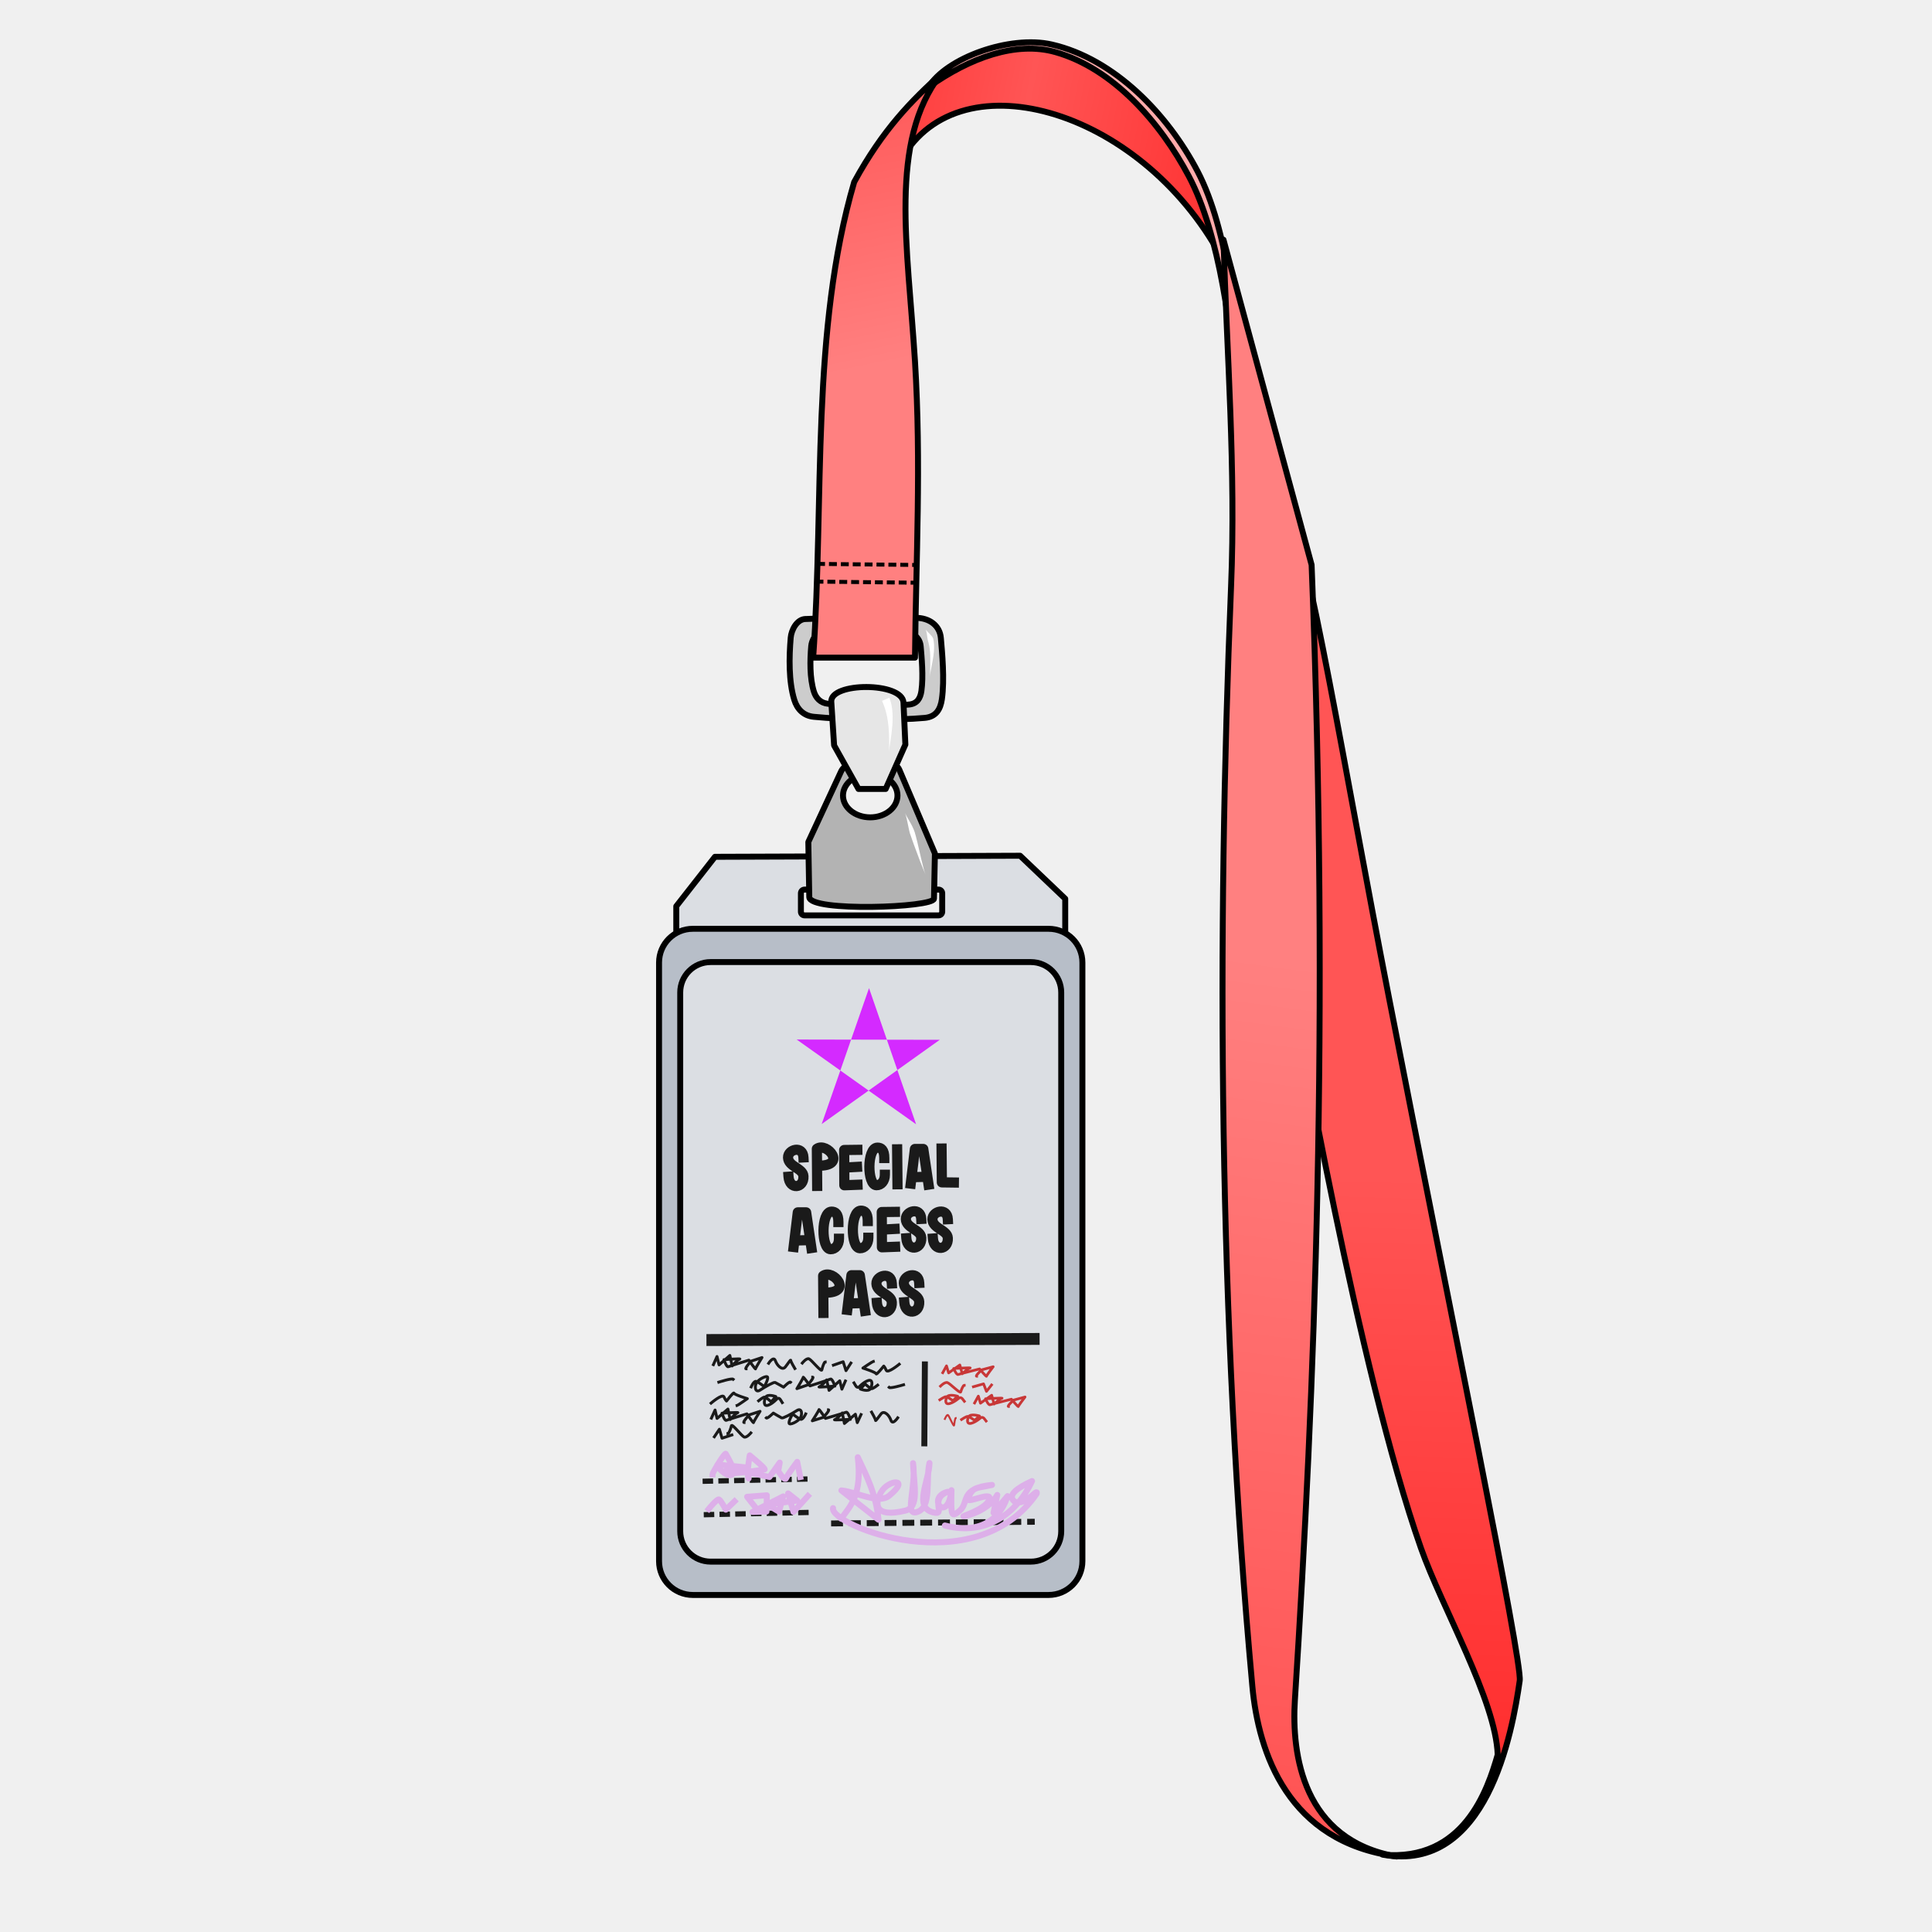
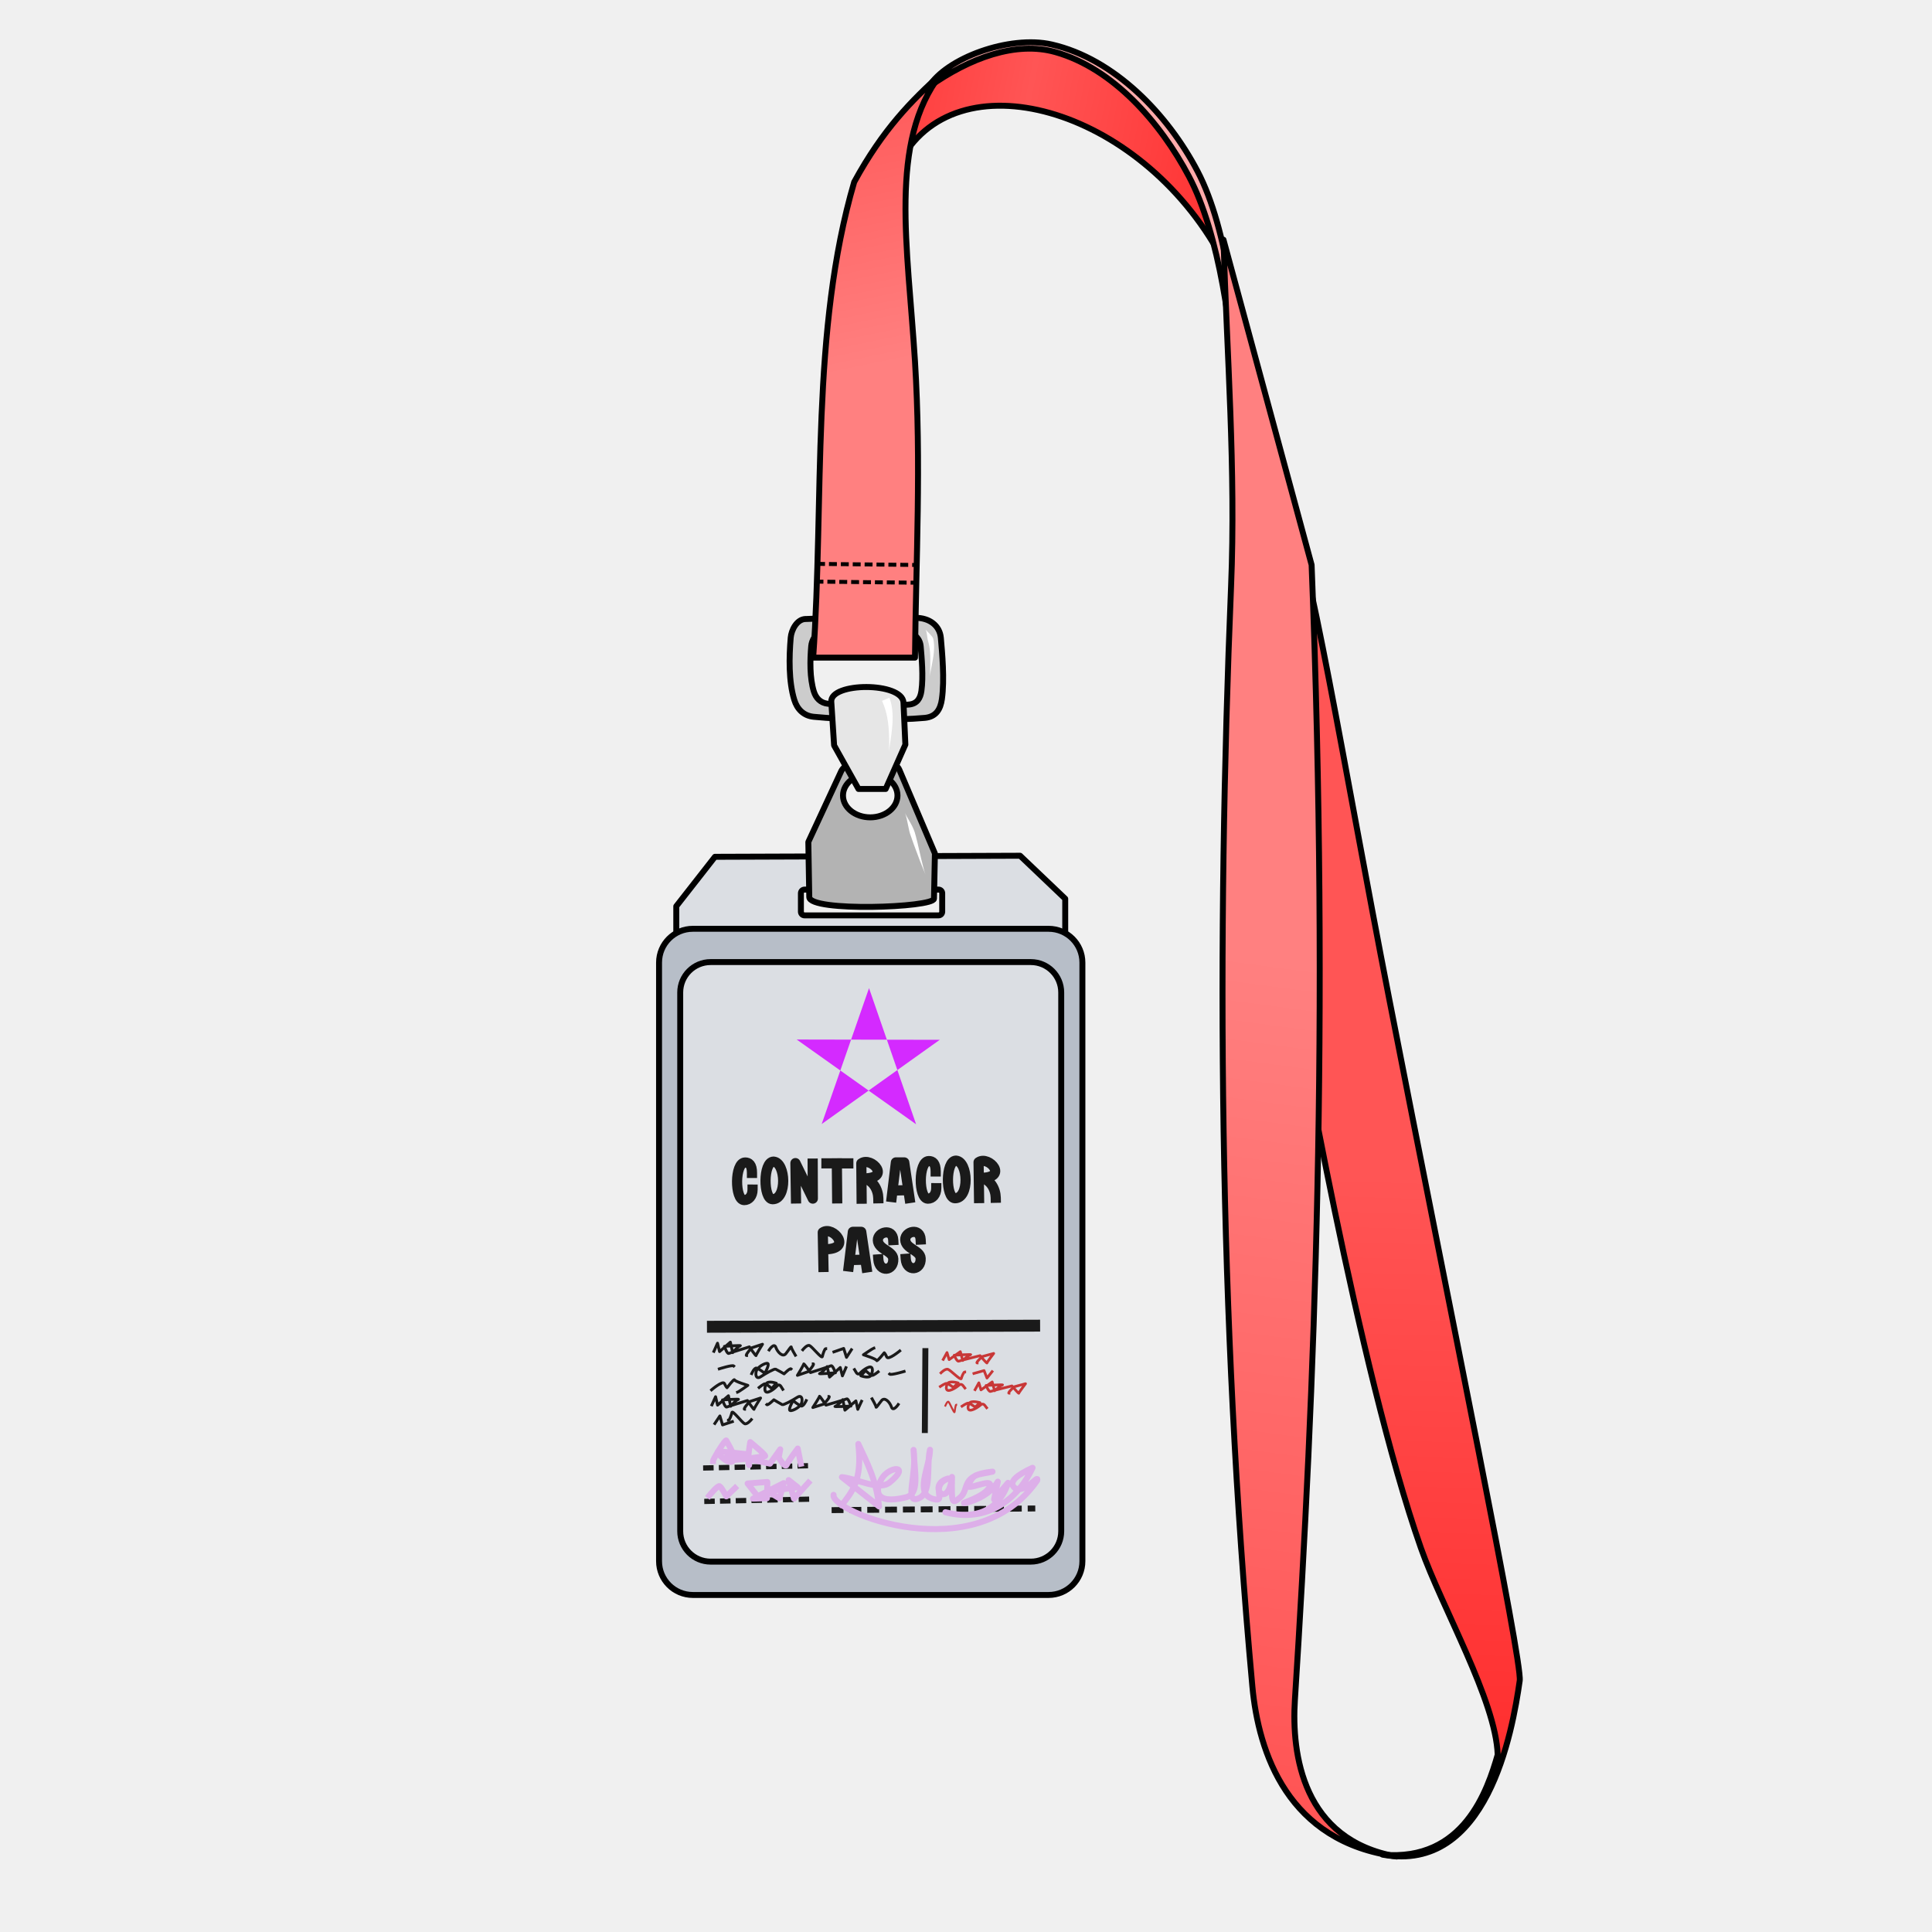
<svg xmlns="http://www.w3.org/2000/svg" version="1.1" viewBox="0 0 256 256">
  <defs>
    <linearGradient id="linearGradient2006" x1="160.54" x2="174.37" y1="231.32" y2="127.73" gradientTransform="matrix(1.05 0 0 1.05 -7.2179 -6.29)" gradientUnits="userSpaceOnUse">
      <stop stop-color="#f55" offset="0" />
      <stop stop-color="#ff8080" offset="1" />
    </linearGradient>
    <linearGradient id="linearGradient2014" x1="189.56" x2="192" y1="236.75" y2="154.58" gradientTransform="matrix(1.05 0 0 1.05 -7.2179 -6.29)" gradientUnits="userSpaceOnUse">
      <stop stop-color="#ff2a2a" offset="0" />
      <stop stop-color="#f55" offset="1" />
    </linearGradient>
    <linearGradient id="linearGradient2032" x1="167.86" x2="106.31" y1="30.373" y2="18.169" gradientTransform="matrix(1.05 0 0 1.05 -7.2179 -6.29)" gradientUnits="userSpaceOnUse">
      <stop stop-color="#ff2a2a" offset="0" />
      <stop stop-color="#f55" offset=".525" />
      <stop stop-color="#ff2a2a" offset="1" />
    </linearGradient>
    <linearGradient id="linearGradient2042" x1="111.46" x2="119.32" y1="13.831" y2="51.797" gradientTransform="matrix(1.05 0 0 1.05 -7.2179 -6.29)" gradientUnits="userSpaceOnUse">
      <stop stop-color="#f55" offset="0" />
      <stop stop-color="#ff8080" offset="1" />
    </linearGradient>
  </defs>
  <g stroke="#000" stroke-linecap="round" stroke-linejoin="round" stroke-width=".787">
    <path d="m135.17 113.39-40.435 0.141-5.125 6.55v6.407l51.538-0.57v-6.833zm-28.559 4.485h17.75c0.269 0 0.486 0.217 0.486 0.486v2.445c0 0.269-0.217 0.486-0.486 0.486h-17.75c-0.269 0-0.486-0.217-0.486-0.486v-2.445c0-0.269 0.217-0.486 0.486-0.486z" fill="#dbdee3" />
    <rect x="87.328" y="123.07" width="56.095" height="88.271" ry="4.476" fill="#b7bec8" />
    <rect x="90.132" y="127.48" width="50.485" height="79.444" ry="4.029" fill="#dbdee3" />
    <path d="m121.29 81.867c-4.378 0.045-9.906-0.049-14.583 0.157v-0.003c-1.136 0.05-1.848 1.472-1.933 2.466-0.22 2.589-0.282 5.804 0.476 8.255 0.364 1.179 1.186 2.097 2.57 2.237 4.01 0.406 10.886 0.503 14.722 0.144 1.503-0.141 2.076-1.157 2.262-2.472 0.374-2.635 0.029-6.21-0.136-8.12-0.141-1.633-1.511-2.683-3.379-2.664zm-1.758 1.829c1.362-0.014 2.36 0.749 2.463 1.939 0.12 1.393 0.369 3.999 0.097 5.92-0.136 0.958-0.551 1.698-1.647 1.801-2.796 0.262-7.811 0.193-10.735-0.103-1.009-0.102-1.606-0.772-1.872-1.631-0.552-1.787-0.508-4.13-0.347-6.018 0.062-0.725 0.579-1.761 1.407-1.798 3.409-0.15 7.443-0.077 10.634-0.11z" fill="#ccc" />
    <path d="m119.16 101.98c-0.79-1.859-6.796-1.732-7.703 0.22l-4.349 9.366 0.125 7.298c0.034 2 16.502 1.403 16.526 0.216l0.122-5.989zm-3.851 0.54c1.995-7.5e-4 3.612 1.295 3.612 2.893-1e-3 1.597-1.618 2.89-3.612 2.89-1.992-8.3e-4 -3.606-1.294-3.608-2.89-5.6e-4 -1.597 1.615-2.892 3.608-2.893z" fill="#b3b3b3" />
    <path d="m110.15 92.997c-0.169-2.62 9.444-2.653 9.567 0.109l0.249 5.554-2.609 5.881h-3.603l-3.23-5.772z" fill="#e6e6e6" />
    <path d="m183.2 245.75c13.859 2.546 17.199-16.23 18.171-23.054 0.359-2.522-9.228-48.975-17.325-90.495-6.075-31.152-10.503-59.091-13.719-66.014l1.446 67.665s8.138 47.489 16.51 71.276c2.772 7.874 9.929 20.203 10.168 27.383-1.345 4.683-4.494 14.21-15.252 13.238z" fill="url(#linearGradient2014)" />
    <path d="m119.08 21.808c7.262-14.581 31.959-7.728 42.767 12.288-1.001-3.912-3.568-20.935-22.5-27.835-14.298-1.738-19.277 7.556-20.267 15.547z" fill="url(#linearGradient2032)" />
    <path d="m123.05 11.533c2.309-3.833 10.735-6.915 16.309-5.638 8.323 1.908 15.374 9.244 19.329 16.812 8.066 15.437 5.638 51.947 5.638 51.947s1.335-35.947-6.797-51.295c-3.736-7.051-10.008-14.295-17.689-16.457-5.22-1.469-11.34 0.743-16.79 4.631z" fill="#faa" />
    <path d="m107.75 87.138h13.49c0.13-13.023 0.839-25.755 0-39.262-0.95-15.289-3.518-29.078 3.423-38.054-3.826 3.467-7.651 7.278-11.477 14.296-5.761 19.691-3.964 41.901-5.436 63.021z" fill="url(#linearGradient2042)" />
    <path d="m185.07 246c-12.444-2.177-13.949-13.546-13.49-20.739 2.619-41.066 4.609-89.735 2.215-150.41l-11.678-43.088c0.453 15.302 1.643 30.428 1.007 45.907-1.928 46.89-1.649 97.012 2.819 145.77 0.805 8.785 4.696 20.668 19.128 22.551z" fill="url(#linearGradient2006)" />
  </g>
  <path d="m115.15 130.93-6.272 18.011 15.645-11.162-18.959-0.037 15.824 11.23z" fill="#d42aff" fill-rule="evenodd" stroke-width="1.05" />
  <g fill="none" stroke-linecap="square" stroke-linejoin="round">
    <g stroke="#1a1a1a">
-       <g>
-         <g stroke-width="1.35">
-           <path d="m105.16 165.23 0.552-4.583h1.104l0.701 4.715" />
-           <path d="m105.48 164.37 1.593-0.044" />
-           <path d="m111.17 164.14c-3e-3 0.858-0.508 1.398-1.118 1.387-1.252-0.023-1.278-4.962 0.127-4.978 0.496-5e-3 0.913 0.27 0.914 1.376" />
-           <path d="m115.06 164.01c-3e-3 0.858-0.508 1.398-1.118 1.387-1.252-0.023-1.278-4.962 0.127-4.978 0.496-5e-3 0.913 0.27 0.914 1.376" />
-           <path d="m118.58 160.58-1.741 0.022 0.021 4.671 1.741-0.066" />
-           <path d="m118.54 162.84-1.614 0.088" />
-           <path d="m122.07 161.51c-0.082-1.609-2.067-1.071-2.038 0.022 0.032 1.23 1.981 1.396 2.038 2.478 0.086 1.614-1.847 1.833-1.975 0.066" />
-           <path d="m125.59 161.55c-0.082-1.609-2.067-1.071-2.038 0.022 0.032 1.23 1.981 1.396 2.038 2.478 0.086 1.614-1.847 1.833-1.975 0.066" />
-           <path d="m121.8 169.99c-0.082-1.609-2.067-1.071-2.038 0.022 0.032 1.23 1.981 1.396 2.038 2.478 0.086 1.614-1.847 1.833-1.975 0.066" />
-           <path d="m118.17 170.06c-0.082-1.609-2.067-1.071-2.038 0.022 0.032 1.23 1.981 1.396 2.038 2.478 0.086 1.614-1.847 1.833-1.975 0.066" />
-           <path d="m112.27 173.56 0.552-4.583h1.104l0.701 4.715" />
-           <path d="m112.59 172.71 1.593-0.044" />
-           <path d="m109.11 173.97-0.039-4.916c1.327-0.949 4.088 2.316 0.15 2.233" />
-         </g>
-         <path d="m94.395 177.56 42.569-0.142" stroke-width="1.575" />
-         <g stroke-width=".381">
-           <path d="m94.53 180.82 0.477-1.077 0.272 1.112 1.43-1.25 0.307 1.389s0.647-0.799 0.988-0.903c0.341-0.104-2.078 0.069-2.078 0.069s0.341 1.042 0.579 0.938c0.238-0.104 2.725-0.868 2.725-0.868s0.886 1.285 0.886 1.146c0-0.139 0.851-1.494 0.851-1.494l-1.464 0.486s-0.885 1.007-0.647 1.007" />
-           <path d="m101.85 180.64s0.647-1.007 0.885-0.347c0.238 0.66 0.92 1.355 1.328 0.834 0.409-0.521 0.715-1.042 0.715-0.868s0.545 1.077 0.545 1.077" />
-           <path d="m106.31 180.61s0.545-0.695 0.886-0.556c0.341 0.139 1.635 1.806 1.703 1.459 0.068-0.347 0.306-1.042 0.443-1.042" />
-           <path d="m95.245 183.14s1.737-0.556 1.907-0.382" />
-           <path d="m99.536 183.77s0.341-0.799 0.647-0.729c0.307 0.069 1.09 0.695 1.09 0.695s0.545-0.973 0.443-1.25c-0.102-0.278-1.158 0.243-1.464 0.729-0.307 0.486-0.204 1.424 0.477 0.973 0.681-0.452 1.805-1.077 1.975-1.007 0.17 0.069 1.124 0.625 1.124 0.625s0.783-0.799 0.92-0.66" />
-           <path d="m100.52 185.61s0.613-0.521 0.817-0.486c0.204 0.035 0.851 0.625 0.851 0.625l0.613-0.695s-1.124-0.417-1.362 0.104c-0.238 0.521-0.272 1.25 0.341 1.042 0.613-0.208 1.226-0.903 1.226-0.903s0.238-0.104 0.409 0.174c0.17 0.278 0.238 0.382 0.238 0.382" />
-           <path d="m110.43 180.89 1.294-0.452 0.375 1.181 0.647-1.007" />
-           <path d="m94.223 185.92s1.498-1.285 1.703-0.834c0.204 0.452 0.341 0.556 0.341 0.556s0.954-1.25 0.988-1.042c0.034 0.208 1.771 0.729 1.771 0.729s-1.226 0.868-1.362 0.903" />
-         </g>
+       <path d="m94.463 175.8 42.569-0.142" stroke-width="1.575" />
+       <g transform="translate(.067797 -1.7627)" stroke-width=".381">
+         <path d="m94.53 180.82 0.477-1.077 0.272 1.112 1.43-1.25 0.307 1.389s0.647-0.799 0.988-0.903c0.341-0.104-2.078 0.069-2.078 0.069s0.341 1.042 0.579 0.938c0.238-0.104 2.725-0.868 2.725-0.868s0.886 1.285 0.886 1.146c0-0.139 0.851-1.494 0.851-1.494l-1.464 0.486s-0.885 1.007-0.647 1.007" />
+         <path d="m101.85 180.64s0.647-1.007 0.885-0.347c0.238 0.66 0.92 1.355 1.328 0.834 0.409-0.521 0.715-1.042 0.715-0.868s0.545 1.077 0.545 1.077" />
+         <path d="m106.31 180.61s0.545-0.695 0.886-0.556c0.341 0.139 1.635 1.806 1.703 1.459 0.068-0.347 0.306-1.042 0.443-1.042" />
+         <path d="m95.245 183.14s1.737-0.556 1.907-0.382" />
+         <path d="m99.536 183.77s0.341-0.799 0.647-0.729c0.307 0.069 1.09 0.695 1.09 0.695s0.545-0.973 0.443-1.25c-0.102-0.278-1.158 0.243-1.464 0.729-0.307 0.486-0.204 1.424 0.477 0.973 0.681-0.452 1.805-1.077 1.975-1.007 0.17 0.069 1.124 0.625 1.124 0.625s0.783-0.799 0.92-0.66" />
+         <path d="m100.52 185.61s0.613-0.521 0.817-0.486c0.204 0.035 0.851 0.625 0.851 0.625l0.613-0.695s-1.124-0.417-1.362 0.104c-0.238 0.521-0.272 1.25 0.341 1.042 0.613-0.208 1.226-0.903 1.226-0.903s0.238-0.104 0.409 0.174c0.17 0.278 0.238 0.382 0.238 0.382" />
+         <path d="m110.43 180.89 1.294-0.452 0.375 1.181 0.647-1.007" />
+         <path d="m94.223 185.92s1.498-1.285 1.703-0.834c0.204 0.452 0.341 0.556 0.341 0.556s0.954-1.25 0.988-1.042c0.034 0.208 1.771 0.729 1.771 0.729s-1.226 0.868-1.362 0.903" />
      </g>
-       <g>
+       <g transform="translate(.067797 -1.7627)">
        <path d="m110.52 201.86 26.197-0.214" stroke-dasharray="0.787, 1.575" stroke-width=".787" />
        <path d="m112.02 182.99-0.465 1.082-0.285-1.108-1.416 1.267-0.322-1.386s-0.638 0.806-0.977 0.915c-0.339 0.108 2.077-0.094 2.077-0.094s-0.352-1.038-0.59-0.931c-0.237 0.107-2.715 0.9-2.715 0.9s-0.9-1.275-0.898-1.136c2e-3 0.139-0.834 1.504-0.834 1.504l1.459-0.504s0.874-1.018 0.636-1.015" stroke-width=".381" />
        <path d="m122.55 180.79-0.071 10.464" stroke-width=".787" />
      </g>
    </g>
-     <g stroke="#c83737">
-       <g stroke-width=".356">
-         <path d="m124.92 181.89 0.495-0.907 0.283 0.937 1.485-1.054 0.318 1.171s0.672-0.673 1.025-0.761c0.354-0.088-2.157 0.059-2.157 0.059s0.354 0.878 0.601 0.79c0.248-0.088 2.829-0.732 2.829-0.732s0.919 1.083 0.919 0.966c0-0.117 0.884-1.259 0.884-1.259l-1.52 0.41s-0.919 0.849-0.672 0.849" />
-         <path d="m124.62 183.67s0.566-0.585 0.919-0.468c0.354 0.117 1.697 1.522 1.768 1.229 0.071-0.293 0.318-0.878 0.46-0.878" />
-         <path d="m128.98 183.75 1.344-0.381 0.389 0.995 0.672-0.849" />
-         <path d="m124.53 185.48s0.636-0.439 0.849-0.41c0.212 0.029 0.884 0.527 0.884 0.527l0.636-0.585s-1.167-0.351-1.414 0.088c-0.248 0.439-0.283 1.054 0.354 0.878 0.636-0.176 1.273-0.761 1.273-0.761s0.248-0.088 0.424 0.146c0.177 0.234 0.248 0.322 0.248 0.322" />
-         <path d="m129.14 185.9 0.495-0.907 0.283 0.937 1.485-1.054 0.318 1.171s0.672-0.673 1.025-0.761c0.354-0.088-2.157 0.059-2.157 0.059s0.354 0.878 0.601 0.79c0.248-0.088 2.829-0.732 2.829-0.732s0.919 1.083 0.919 0.966c0-0.117 0.884-1.259 0.884-1.259l-1.52 0.41s-0.919 0.849-0.672 0.849" />
+     <g>
+       <g transform="translate(.067797 -1.7627)" stroke="#c83737">
+         <g stroke-width=".356">
+           <path d="m124.92 181.89 0.495-0.907 0.283 0.937 1.485-1.054 0.318 1.171s0.672-0.673 1.025-0.761c0.354-0.088-2.157 0.059-2.157 0.059s0.354 0.878 0.601 0.79c0.248-0.088 2.829-0.732 2.829-0.732s0.919 1.083 0.919 0.966c0-0.117 0.884-1.259 0.884-1.259l-1.52 0.41s-0.919 0.849-0.672 0.849" />
+           <path d="m124.62 183.67s0.566-0.585 0.919-0.468c0.354 0.117 1.697 1.522 1.768 1.229 0.071-0.293 0.318-0.878 0.46-0.878" />
+           <path d="m128.98 183.75 1.344-0.381 0.389 0.995 0.672-0.849" />
+           <path d="m124.53 185.48s0.636-0.439 0.849-0.41c0.212 0.029 0.884 0.527 0.884 0.527l0.636-0.585s-1.167-0.351-1.414 0.088c-0.248 0.439-0.283 1.054 0.354 0.878 0.636-0.176 1.273-0.761 1.273-0.761s0.248-0.088 0.424 0.146c0.177 0.234 0.248 0.322 0.248 0.322" />
+           <path d="m129.14 185.9 0.495-0.907 0.283 0.937 1.485-1.054 0.318 1.171s0.672-0.673 1.025-0.761c0.354-0.088-2.157 0.059-2.157 0.059s0.354 0.878 0.601 0.79c0.248-0.088 2.829-0.732 2.829-0.732s0.919 1.083 0.919 0.966c0-0.117 0.884-1.259 0.884-1.259l-1.52 0.41s-0.919 0.849-0.672 0.849" />
+         </g>
+         <path d="m125.2 188.02s0.258-0.64 0.418-0.512c0.161 0.128 0.772 1.663 0.805 1.343 0.032-0.32 0.145-0.959 0.209-0.959" stroke-width=".251" />
+         <path d="m127.41 188.09s0.636-0.439 0.849-0.41c0.212 0.029 0.884 0.527 0.884 0.527l0.636-0.585s-1.167-0.351-1.414 0.088c-0.248 0.439-0.283 1.054 0.354 0.878 0.636-0.176 1.273-0.761 1.273-0.761s0.248-0.088 0.424 0.146c0.177 0.234 0.248 0.322 0.248 0.322" stroke-width=".356" />
      </g>
-       <path d="m125.2 188.02s0.258-0.64 0.418-0.512c0.161 0.128 0.772 1.663 0.805 1.343 0.032-0.32 0.145-0.959 0.209-0.959" stroke-width=".251" />
-       <path d="m127.41 188.09s0.636-0.439 0.849-0.41c0.212 0.029 0.884 0.527 0.884 0.527l0.636-0.585s-1.167-0.351-1.414 0.088c-0.248 0.439-0.283 1.054 0.354 0.878 0.636-0.176 1.273-0.761 1.273-0.761s0.248-0.088 0.424 0.146c0.177 0.234 0.248 0.322 0.248 0.322" stroke-width=".356" />
-     </g>
-     <g stroke="#1a1a1a">
-       <g stroke-width="1.35">
-         <path d="m106.46 153.36c-0.082-1.609-2.067-1.071-2.038 0.022 0.032 1.23 1.981 1.396 2.038 2.478 0.086 1.614-1.847 1.833-1.975 0.066" />
-         <path d="m108.28 157.14-0.039-4.916c1.327-0.949 4.088 2.316 0.15 2.233" />
-         <path d="m113.6 152.36-1.741 0.022 0.021 4.671 1.741-0.066" />
-         <path d="m113.56 154.62-1.614 0.088" />
-         <path d="m117.25 155.66c-3e-3 0.858-0.508 1.398-1.118 1.387-1.252-0.023-1.278-4.962 0.127-4.978 0.496-5e-3 0.913 0.27 0.914 1.376" />
-         <path d="m118.92 156.92-0.043-4.627" />
-         <path d="m120.68 156.83 0.552-4.583h1.104l0.701 4.715" />
-         <path d="m121 155.98 1.593-0.044" />
-         <path d="m126.39 156.69-1.588-0.021-0.04-4.479" />
+       <path d="m93.516 194.51 14.209-0.307" stroke="#1a1a1a" stroke-dasharray="0.695, 1.39" stroke-width=".695" />
+       <path d="m93.667 198.94 14.209-0.307" stroke="#1a1a1a" stroke-dasharray="0.695, 1.39" stroke-width=".695" />
+       <g transform="translate(.067797 -1.7627)" stroke="#ddafe9" stroke-width=".787">
+         <path d="m94.411 195.36c0-0.252 1.661-2.97 1.762-2.718 0.101 0.252 1.51 2.366 0.805 2.768-0.705 0.403-2.215-1.258-1.913-1.309 0.302-0.05 3.926 0.352 3.926 0.352s0.352 2.014 0.151 1.309c-0.201-0.705 0.201-2.92 0.201-2.92s2.215 1.812 1.963 1.862c-0.252 0.05-5.789 0.906-5.336 0.302 0.453-0.604 5.99 0.705 5.99 0.705l1.359-1.913-0.201 1.107s0.856 1.46 1.057 0.956c0.201-0.503 1.46-2.164 1.46-2.164l0.403 2.014" />
+         <path d="m93.908 199.94s1.107-1.359 1.359-1.258c0.252 0.101 0.906 1.359 0.906 1.359l1.158-1.107" />
+         <path d="m100.1 199.74-1.107-1.409 2.618-0.201-0.05 2.164-1.862 0.05 4.077-2.064-0.554 2.014s-1.812-0.956-1.158-1.007c0.654-0.05 3.574-0.453 3.574-0.453l-1.208-0.956 0.705 2.466 1.913-2.114" />
      </g>
-       <path d="m93.448 196.27 14.209-0.307" stroke-dasharray="0.695, 1.39" stroke-width=".695" />
-       <path d="m93.599 200.7 14.209-0.307" stroke-dasharray="0.695, 1.39" stroke-width=".695" />
-     </g>
-     <g stroke="#ddafe9" stroke-width=".787">
-       <path d="m94.411 195.36c0-0.252 1.661-2.97 1.762-2.718 0.101 0.252 1.51 2.366 0.805 2.768-0.705 0.403-2.215-1.258-1.913-1.309 0.302-0.05 3.926 0.352 3.926 0.352s0.352 2.014 0.151 1.309c-0.201-0.705 0.201-2.92 0.201-2.92s2.215 1.812 1.963 1.862c-0.252 0.05-5.789 0.906-5.336 0.302 0.453-0.604 5.99 0.705 5.99 0.705l1.359-1.913-0.201 1.107s0.856 1.46 1.057 0.956c0.201-0.503 1.46-2.164 1.46-2.164l0.403 2.014" />
-       <path d="m93.908 199.94s1.107-1.359 1.359-1.258c0.252 0.101 0.906 1.359 0.906 1.359l1.158-1.107" />
-       <path d="m100.1 199.74-1.107-1.409 2.618-0.201-0.05 2.164-1.862 0.05 4.077-2.064-0.554 2.014s-1.812-0.956-1.158-1.007c0.654-0.05 3.574-0.453 3.574-0.453l-1.208-0.956 0.705 2.466 1.913-2.114" />
-     </g>
-     <g stroke="#1a1a1a" stroke-width=".381">
-       <path d="m114.09 187.44-0.496 1.068-0.252-1.116-1.453 1.225-0.281-1.395s-0.662 0.787-1.004 0.886c-0.342 0.098 2.078-0.033 2.078-0.033s-0.322-1.048-0.562-0.948c-0.24 0.1-2.74 0.821-2.74 0.821s-0.862-1.3-0.864-1.162c-2e-3 0.139-0.879 1.479-0.879 1.479l1.473-0.461s0.904-0.992 0.665-0.996" />
-       <path d="m118.95 187.87s-0.665 0.996-0.892 0.332c-0.226-0.664-0.895-1.371-1.313-0.857-0.418 0.514-0.734 1.029-0.731 0.856 3e-3 -0.174-0.525-1.086-0.525-1.086" />
-       <path d="m99.489 189.87s-0.557 0.685-0.895 0.54c-0.338-0.145-1.602-1.835-1.676-1.488-0.074 0.346-0.325 1.037-0.462 1.034" />
-       <path d="m119.73 183.49s-1.747 0.525-1.914 0.349" />
-       <path d="m106.76 187.35s-0.355 0.793-0.66 0.718c-0.305-0.075-1.077-0.714-1.077-0.714s-0.563 0.963-0.465 1.243c0.097 0.28 1.162-0.223 1.478-0.704 0.315-0.481 0.23-1.42-0.459-0.981-0.689 0.44-1.824 1.045-1.993 0.973-0.169-0.072-1.112-0.645-1.112-0.645s-0.798 0.785-0.931 0.644" />
-       <path d="m116.29 183.54s-0.622 0.51-0.826 0.472-0.84-0.64-0.84-0.64l-0.626 0.684s1.116 0.436 1.364-0.08c0.248-0.517 0.295-1.246-0.322-1.048-0.617 0.198-1.242 0.882-1.242 0.882s-0.24 0.1-0.405-0.181c-0.165-0.281-0.231-0.386-0.231-0.386" />
-       <path d="m96.976 190.14-1.302 0.429-0.353-1.187-0.665 0.996" />
-       <path d="m119.15 180.77s-1.522 1.259-1.718 0.804c-0.196-0.455-0.33-0.562-0.33-0.562s-0.976 1.234-1.006 1.025c-0.03-0.209-1.757-0.76-1.757-0.76s1.242-0.847 1.379-0.879" />
-       <path d="m94.266 187.91 0.484-1.074 0.265 1.113 1.439-1.242 0.297 1.391s0.653-0.795 0.994-0.898c0.341-0.102-2.078 0.058-2.078 0.058s0.333 1.044 0.573 0.941c0.239-0.103 2.731-0.853 2.731-0.853s0.877 1.29 0.878 1.151c5.25e-4 -0.139 0.862-1.489 0.862-1.489l-1.468 0.478s-0.892 1.002-0.654 1.004" />
+       <g transform="translate(.067797 -1.7627)" stroke="#1a1a1a" stroke-width=".381">
+         <path d="m114.09 187.44-0.496 1.068-0.252-1.116-1.453 1.225-0.281-1.395s-0.662 0.787-1.004 0.886c-0.342 0.098 2.078-0.033 2.078-0.033s-0.322-1.048-0.562-0.948c-0.24 0.1-2.74 0.821-2.74 0.821s-0.862-1.3-0.864-1.162c-2e-3 0.139-0.879 1.479-0.879 1.479l1.473-0.461s0.904-0.992 0.665-0.996" />
+         <path d="m118.95 187.87s-0.665 0.996-0.892 0.332c-0.226-0.664-0.895-1.371-1.313-0.857-0.418 0.514-0.734 1.029-0.731 0.856 3e-3 -0.174-0.525-1.086-0.525-1.086" />
+         <path d="m99.489 189.87s-0.557 0.685-0.895 0.54c-0.338-0.145-1.602-1.835-1.676-1.488-0.074 0.346-0.325 1.037-0.462 1.034" />
+         <path d="m119.73 183.49s-1.747 0.525-1.914 0.349" />
+         <path d="m106.76 187.35s-0.355 0.793-0.66 0.718c-0.305-0.075-1.077-0.714-1.077-0.714s-0.563 0.963-0.465 1.243c0.097 0.28 1.162-0.223 1.478-0.704 0.315-0.481 0.23-1.42-0.459-0.981-0.689 0.44-1.824 1.045-1.993 0.973-0.169-0.072-1.112-0.645-1.112-0.645s-0.798 0.785-0.931 0.644" />
+         <path d="m116.29 183.54s-0.622 0.51-0.826 0.472-0.84-0.64-0.84-0.64l-0.626 0.684s1.116 0.436 1.364-0.08c0.248-0.517 0.295-1.246-0.322-1.048-0.617 0.198-1.242 0.882-1.242 0.882s-0.24 0.1-0.405-0.181c-0.165-0.281-0.231-0.386-0.231-0.386" />
+         <path d="m96.976 190.14-1.302 0.429-0.353-1.187-0.665 0.996" />
+         <path d="m119.15 180.77s-1.522 1.259-1.718 0.804c-0.196-0.455-0.33-0.562-0.33-0.562s-0.976 1.234-1.006 1.025c-0.03-0.209-1.757-0.76-1.757-0.76s1.242-0.847 1.379-0.879" />
+         <path d="m94.266 187.91 0.484-1.074 0.265 1.113 1.439-1.242 0.297 1.391s0.653-0.795 0.994-0.898c0.341-0.102-2.078 0.058-2.078 0.058s0.333 1.044 0.573 0.941c0.239-0.103 2.731-0.853 2.731-0.853s0.877 1.29 0.878 1.151c5.25e-4 -0.139 0.862-1.489 0.862-1.489l-1.468 0.478s-0.892 1.002-0.654 1.004" />
+       </g>
    </g>
  </g>
  <g fill="#fff">
    <g>
      <path d="m119.92 107.75c0.149 0.308 0.291 1.043 0.461 1.872 0.068 0.332 0.134 0.635 0.192 0.819 0.095 0.298 0.286 0.83 0.493 1.399 0.252 0.691 0.553 1.51 0.821 2.202 0.33 0.856 0.613 1.502 0.738 1.823-0.133-0.341-0.3-0.963-0.519-1.891-0.171-0.724-0.358-1.567-0.53-2.288-0.147-0.617-0.277-1.117-0.381-1.444-0.059-0.186-0.184-0.474-0.333-0.784-0.237-0.491-0.705-1.218-0.942-1.709z" />
      <path d="m117.36 92.659-0.484 0.204c0.319 0.757 0.666 1.634 0.839 3.265 0.143 1.344 0.116 2.947 0.072 3.507 0.053-0.661 0.342-2.048 0.453-3.514 0.123-1.61-0.045-2.831-0.397-3.666l-0.484 0.204z" />
      <path d="m122.63 83.405c0.191 0.235 0.232 1.142 0.304 1.399 8e-3 0.027 0.019 0.067 0.027 0.094 0.104 0.366 0.215 0.811 0.273 1.503 0.086 1.034-3e-3 2.886-0.034 3.269 0.047-0.59 0.425-2.002 0.542-3.265 0.066-0.711 0.031-1.269-0.068-1.69-9e-3 -0.04-0.019-0.077-0.029-0.112-0.086-0.305-0.825-0.962-1.016-1.198z" />
    </g>
    <path d="m108.32 77.069 12.956 0.142" stroke="#000" stroke-dasharray="0.525, 1.05" stroke-linecap="square" stroke-linejoin="round" stroke-width=".525" />
    <path d="m108.53 74.72 12.956 0.142" stroke="#000" stroke-dasharray="0.525, 1.05" stroke-linecap="square" stroke-linejoin="round" stroke-width=".525" />
  </g>
-   <path d="m111.45 201.23c1.317-1.749 2.784-3.249 2.213-8.136 1.152 2.461 2.396 4.806 2.744 8.275l-4.919-3.881c2.111 0.233 4.924 1.853 6.333 0.7 2.892-2.367-0.083-2.174-1.059-0.49-0.859 1.482-1.026 3.481 3.185 2.471 1.884-0.452 1.174-3.186 1.035-6.291 0.467 3.203-1.213 7.008 0.514 6.48 2.012-0.615 1.146-4.296 1.665-6.501-0.028 2.305-2.137 5.861 0.461 6.536 1.897 0.493-0.597-1.722 1.944-2.724-2.931 0.791 0.034 4.366 0.508-0.209-0.077 3.498-0.024 3.671 1.113 2.695 1.247-1.07-0.068-2.964 4.258-3.394-2.237 0.501-2.418 0.173-3.183 1.735-0.485 0.99 3.293-1.056 2.831 0.196-0.513 1.389-4.147 2.353-3.32 2.218 0.637-0.104 3.248-0.844 4.369-2.821l-0.489 2.358 1.844-2.204c-0.346 1.181-2.07 5.509-8.296 3.896 5.412 1.433 9.555-1.599 11.547-5.89-2.024 0.935-3.297 1.881-2.349 2.69 1.401 0.781 3.203-1.958 2.961-1.01-8.207 11.847-27.417 4.177-26.977 1.905" fill="none" stroke="#ddafe9" stroke-linecap="round" stroke-linejoin="round" stroke-width=".798" />
+   <g fill="none" stroke-linejoin="round">
+     <path d="m111.52 199.47c1.317-1.749 2.784-3.249 2.213-8.136 1.152 2.461 2.396 4.806 2.744 8.275l-4.919-3.881c2.111 0.233 4.924 1.853 6.333 0.7 2.892-2.367-0.083-2.174-1.059-0.49-0.859 1.482-1.026 3.481 3.185 2.471 1.884-0.452 1.174-3.186 1.035-6.291 0.467 3.203-1.213 7.008 0.514 6.48 2.012-0.615 1.146-4.296 1.665-6.501-0.028 2.305-2.137 5.861 0.461 6.536 1.897 0.493-0.597-1.722 1.944-2.724-2.931 0.791 0.034 4.366 0.508-0.209-0.077 3.498-0.024 3.671 1.113 2.695 1.247-1.07-0.068-2.964 4.258-3.394-2.237 0.501-2.418 0.173-3.183 1.735-0.485 0.99 3.293-1.056 2.831 0.196-0.513 1.389-4.147 2.353-3.32 2.218 0.637-0.104 3.248-0.844 4.369-2.821l-0.489 2.358 1.844-2.204c-0.346 1.181-2.07 5.509-8.296 3.896 5.412 1.433 9.555-1.599 11.547-5.89-2.024 0.935-3.297 1.881-2.349 2.69 1.401 0.781 3.203-1.958 2.961-1.01-8.207 11.847-27.417 4.177-26.977 1.905" stroke="#ddafe9" stroke-linecap="round" stroke-width=".798" />
+     <g stroke="#1a1a1a" stroke-linecap="square" stroke-width="1.35">
+       <path d="m121.99 164.24c-0.082-1.609-2.067-1.071-2.038 0.022 0.032 1.23 1.981 1.396 2.038 2.478 0.086 1.614-1.847 1.833-1.975 0.066" />
+       <path d="m118.36 164.31c-0.082-1.609-2.067-1.071-2.038 0.022 0.032 1.23 1.981 1.396 2.038 2.478 0.086 1.614-1.847 1.833-1.975 0.066" />
+       <path d="m112.46 167.81 0.552-4.583h1.104l0.701 4.715" />
+       <path d="m112.78 166.96 1.593-0.044" />
+       <path d="m109.11 167.88-0.087-4.58c1.327-0.949 4.088 2.316 0.15 2.233" />
+       <path d="m99.718 157.63c-3e-3 0.858-0.508 1.398-1.118 1.387-1.252-0.023-1.278-4.962 0.127-4.978 0.496-5e-3 0.913 0.27 0.914 1.376" />
+       <path d="m102.37 158.9c-1.252-0.023-1.278-4.962 0.127-4.978 1.637 0.106 1.815 5.002-0.127 4.978z" />
+       <path d="m105.47 158.8-0.071-4.679 2.303 4.698-0.018-4.634" />
+       <path d="m110.93 158.79-0.043-4.627" />
+       <path d="m109.51 154.15 2.895 2e-3" />
+       <path d="m114.17 158.83-0.039-4.676c1.327-0.949 4.088 2.076 0.15 1.993" />
+       <path d="m114.28 156.14c1.403 0.144 2.078 1.496 2.101 2.637" />
+       <path d="m118.16 158.61 0.552-4.583h1.104l0.701 4.715" />
+       <path d="m118.48 157.75 1.593-0.044" />
+       <path d="m124.06 157.44c-3e-3 0.858-0.508 1.398-1.118 1.387-1.252-0.023-1.278-4.962 0.127-4.978 0.496-5e-3 0.913 0.27 0.914 1.376" />
+       <path d="m126.54 158.77c-1.252-0.023-1.278-4.962 0.127-4.978 1.637 0.106 1.815 5.002-0.127 4.978z" />
+       <path d="m129.73 158.75-0.063-4.748c1.327-0.949 4.112 2.148 0.174 2.065" />
+       <path d="m129.84 156.07c1.403 0.144 2.078 1.496 2.101 2.637" />
+     </g>
+   </g>
</svg>
